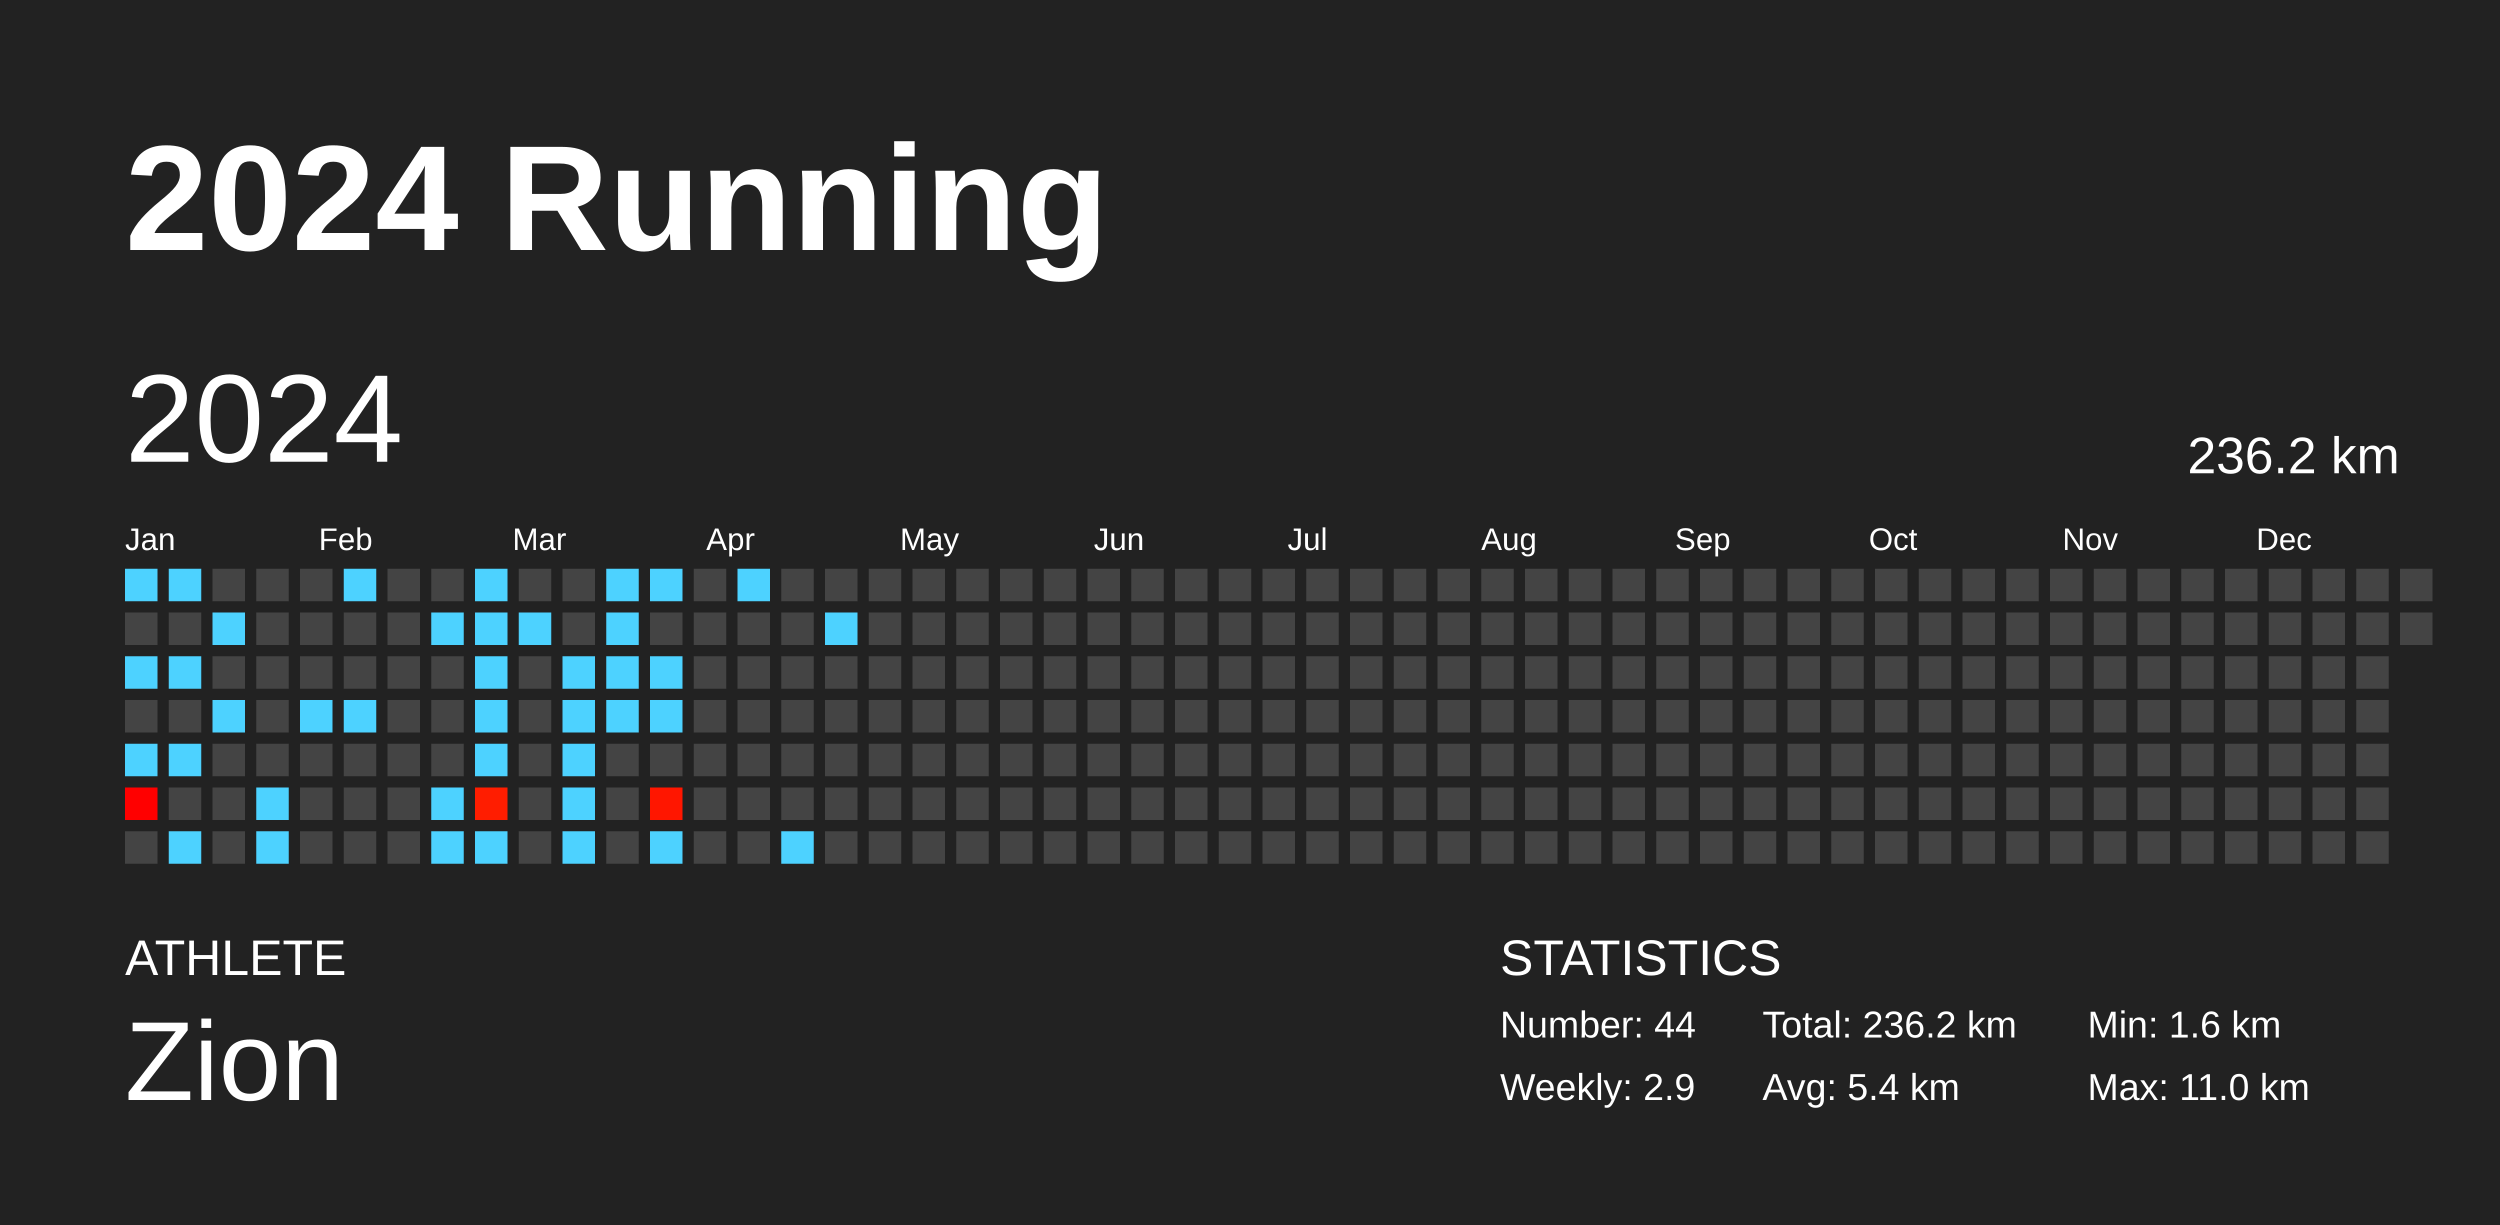
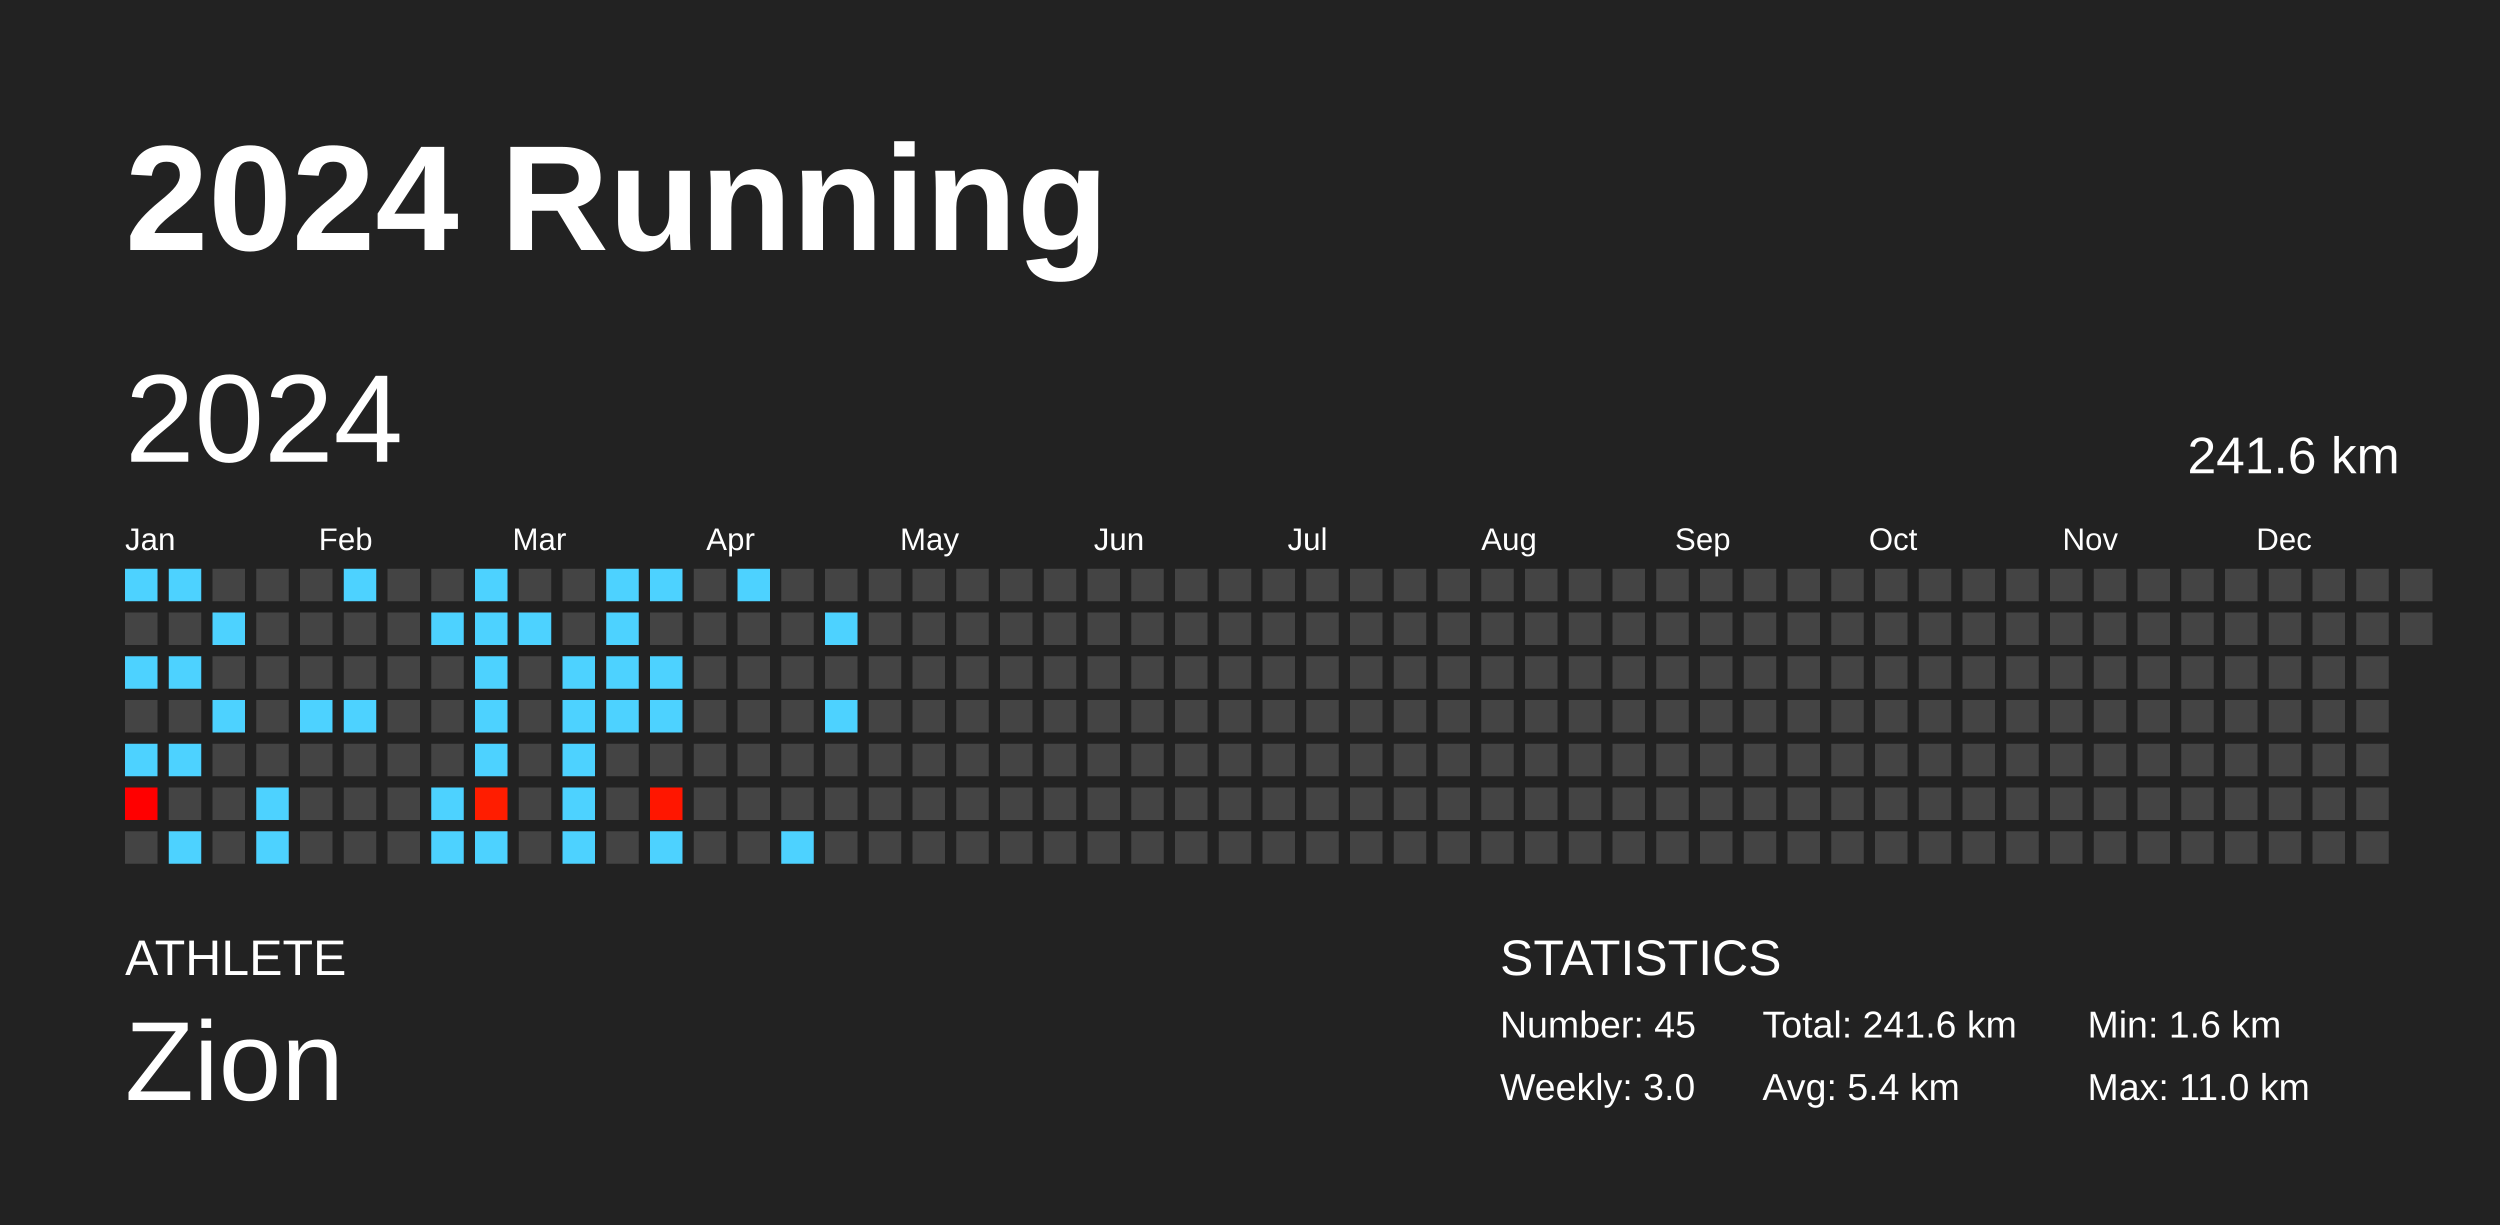
<svg xmlns="http://www.w3.org/2000/svg" baseProfile="full" height="98mm" version="1.1" viewBox="0,0,200,98" width="200mm">
  <defs />
  <rect fill="#222222" height="98" width="200" x="0" y="0" />
  <text fill="#FFFFFF" style="font-size:12px; font-family:Arial; font-weight:bold;" x="10" y="20">2024 Running</text>
  <text fill="#FFFFFF" style="font-size:4px; font-family:Arial" x="10" y="78">ATHLETE</text>
  <text fill="#FFFFFF" style="font-size:9px; font-family:Arial" x="10" y="88">Zion</text>
  <text fill="#FFFFFF" style="font-size:4px; font-family:Arial" x="120" y="78">STATISTICS</text>
-   <text fill="#FFFFFF" style="font-size:3px; font-family:Arial" x="120" y="83">Number: 44</text>
-   <text fill="#FFFFFF" style="font-size:3px; font-family:Arial" x="120" y="88">Weekly: 2.9</text>
-   <text fill="#FFFFFF" style="font-size:3px; font-family:Arial" x="141" y="83">Total: 236.2 km</text>
+   <text fill="#FFFFFF" style="font-size:3px; font-family:Arial" x="120" y="83">Number: 45</text>
+   <text fill="#FFFFFF" style="font-size:3px; font-family:Arial" x="120" y="88">Weekly: 3.0</text>
+   <text fill="#FFFFFF" style="font-size:3px; font-family:Arial" x="141" y="83">Total: 241.6 km</text>
  <text fill="#FFFFFF" style="font-size:3px; font-family:Arial" x="141" y="88">Avg: 5.4 km</text>
  <text fill="#FFFFFF" style="font-size:3px; font-family:Arial" x="167" y="83">Min: 1.6 km</text>
  <text fill="#FFFFFF" style="font-size:3px; font-family:Arial" x="167" y="88">Max: 11.0 km</text>
  <text dominant-baseline="hanging" fill="#FFFFFF" style="font-size:10.0px; font-family:Arial;" x="10" y="30">2024</text>
-   <text dominant-baseline="hanging" fill="#FFFFFF" style="font-size:4.125px; font-family:Arial;" x="175" y="35">236.2 km</text>
+   <text dominant-baseline="hanging" fill="#FFFFFF" style="font-size:4.125px; font-family:Arial;" x="175" y="35">241.6 km</text>
  <text fill="#FFFFFF" style="font-size:2.5px; font-family:Arial" x="10.0" y="44">Jan</text>
  <text fill="#FFFFFF" style="font-size:2.5px; font-family:Arial" x="25.5" y="44">Feb</text>
  <text fill="#FFFFFF" style="font-size:2.5px; font-family:Arial" x="41.0" y="44">Mar</text>
  <text fill="#FFFFFF" style="font-size:2.5px; font-family:Arial" x="56.5" y="44">Apr</text>
  <text fill="#FFFFFF" style="font-size:2.5px; font-family:Arial" x="72.0" y="44">May</text>
  <text fill="#FFFFFF" style="font-size:2.5px; font-family:Arial" x="87.5" y="44">Jun</text>
  <text fill="#FFFFFF" style="font-size:2.5px; font-family:Arial" x="103.0" y="44">Jul</text>
  <text fill="#FFFFFF" style="font-size:2.5px; font-family:Arial" x="118.5" y="44">Aug</text>
  <text fill="#FFFFFF" style="font-size:2.5px; font-family:Arial" x="134.0" y="44">Sep</text>
  <text fill="#FFFFFF" style="font-size:2.5px; font-family:Arial" x="149.5" y="44">Oct</text>
  <text fill="#FFFFFF" style="font-size:2.5px; font-family:Arial" x="165.0" y="44">Nov</text>
  <text fill="#FFFFFF" style="font-size:2.5px; font-family:Arial" x="180.5" y="44">Dec</text>
  <rect fill="#4dd2ff" height="2.6" width="2.6" x="10.0" y="45.5" />
  <rect fill="#444444" height="2.6" width="2.6" x="10.0" y="49.0" />
  <rect fill="#4dd2ff" height="2.6" width="2.6" x="10.0" y="52.5" />
  <rect fill="#444444" height="2.6" width="2.6" x="10.0" y="56.0" />
  <rect fill="#4dd2ff" height="2.6" width="2.6" x="10.0" y="59.5" />
  <rect fill="#ff0000" height="2.6" width="2.6" x="10.0" y="63.0" />
  <rect fill="#444444" height="2.6" width="2.6" x="10.0" y="66.5" />
  <rect fill="#4dd2ff" height="2.6" width="2.6" x="13.5" y="45.5" />
  <rect fill="#444444" height="2.6" width="2.6" x="13.5" y="49.0" />
  <rect fill="#4dd2ff" height="2.6" width="2.6" x="13.5" y="52.5" />
  <rect fill="#444444" height="2.6" width="2.6" x="13.5" y="56.0" />
  <rect fill="#4dd2ff" height="2.6" width="2.6" x="13.5" y="59.5" />
  <rect fill="#444444" height="2.6" width="2.6" x="13.5" y="63.0" />
  <rect fill="#4dd2ff" height="2.6" width="2.6" x="13.5" y="66.5" />
  <rect fill="#444444" height="2.6" width="2.6" x="17.0" y="45.5" />
  <rect fill="#4dd2ff" height="2.6" width="2.6" x="17.0" y="49.0" />
  <rect fill="#444444" height="2.6" width="2.6" x="17.0" y="52.5" />
  <rect fill="#4dd2ff" height="2.6" width="2.6" x="17.0" y="56.0" />
  <rect fill="#444444" height="2.6" width="2.6" x="17.0" y="59.5" />
  <rect fill="#444444" height="2.6" width="2.6" x="17.0" y="63.0" />
  <rect fill="#444444" height="2.6" width="2.6" x="17.0" y="66.5" />
  <rect fill="#444444" height="2.6" width="2.6" x="20.5" y="45.5" />
  <rect fill="#444444" height="2.6" width="2.6" x="20.5" y="49.0" />
  <rect fill="#444444" height="2.6" width="2.6" x="20.5" y="52.5" />
  <rect fill="#444444" height="2.6" width="2.6" x="20.5" y="56.0" />
  <rect fill="#444444" height="2.6" width="2.6" x="20.5" y="59.5" />
  <rect fill="#4dd2ff" height="2.6" width="2.6" x="20.5" y="63.0" />
  <rect fill="#4dd2ff" height="2.6" width="2.6" x="20.5" y="66.5" />
  <rect fill="#444444" height="2.6" width="2.6" x="24.0" y="45.5" />
  <rect fill="#444444" height="2.6" width="2.6" x="24.0" y="49.0" />
  <rect fill="#444444" height="2.6" width="2.6" x="24.0" y="52.5" />
  <rect fill="#4dd2ff" height="2.6" width="2.6" x="24.0" y="56.0" />
  <rect fill="#444444" height="2.6" width="2.6" x="24.0" y="59.5" />
  <rect fill="#444444" height="2.6" width="2.6" x="24.0" y="63.0" />
  <rect fill="#444444" height="2.6" width="2.6" x="24.0" y="66.5" />
  <rect fill="#4dd2ff" height="2.6" width="2.6" x="27.5" y="45.5" />
  <rect fill="#444444" height="2.6" width="2.6" x="27.5" y="49.0" />
  <rect fill="#444444" height="2.6" width="2.6" x="27.5" y="52.5" />
  <rect fill="#4dd2ff" height="2.6" width="2.6" x="27.5" y="56.0" />
  <rect fill="#444444" height="2.6" width="2.6" x="27.5" y="59.5" />
  <rect fill="#444444" height="2.6" width="2.6" x="27.5" y="63.0" />
  <rect fill="#444444" height="2.6" width="2.6" x="27.5" y="66.5" />
  <rect fill="#444444" height="2.6" width="2.6" x="31.0" y="45.5" />
  <rect fill="#444444" height="2.6" width="2.6" x="31.0" y="49.0" />
  <rect fill="#444444" height="2.6" width="2.6" x="31.0" y="52.5" />
  <rect fill="#444444" height="2.6" width="2.6" x="31.0" y="56.0" />
  <rect fill="#444444" height="2.6" width="2.6" x="31.0" y="59.5" />
  <rect fill="#444444" height="2.6" width="2.6" x="31.0" y="63.0" />
  <rect fill="#444444" height="2.6" width="2.6" x="31.0" y="66.5" />
  <rect fill="#444444" height="2.6" width="2.6" x="34.5" y="45.5" />
  <rect fill="#4dd2ff" height="2.6" width="2.6" x="34.5" y="49.0" />
  <rect fill="#444444" height="2.6" width="2.6" x="34.5" y="52.5" />
  <rect fill="#444444" height="2.6" width="2.6" x="34.5" y="56.0" />
  <rect fill="#444444" height="2.6" width="2.6" x="34.5" y="59.5" />
  <rect fill="#4dd2ff" height="2.6" width="2.6" x="34.5" y="63.0" />
  <rect fill="#4dd2ff" height="2.6" width="2.6" x="34.5" y="66.5" />
  <rect fill="#4dd2ff" height="2.6" width="2.6" x="38.0" y="45.5" />
  <rect fill="#4dd2ff" height="2.6" width="2.6" x="38.0" y="49.0" />
  <rect fill="#4dd2ff" height="2.6" width="2.6" x="38.0" y="52.5" />
  <rect fill="#4dd2ff" height="2.6" width="2.6" x="38.0" y="56.0" />
  <rect fill="#4dd2ff" height="2.6" width="2.6" x="38.0" y="59.5" />
  <rect fill="#ff1d00" height="2.6" width="2.6" x="38.0" y="63.0" />
  <rect fill="#4dd2ff" height="2.6" width="2.6" x="38.0" y="66.5" />
  <rect fill="#444444" height="2.6" width="2.6" x="41.5" y="45.5" />
  <rect fill="#4dd2ff" height="2.6" width="2.6" x="41.5" y="49.0" />
  <rect fill="#444444" height="2.6" width="2.6" x="41.5" y="52.5" />
  <rect fill="#444444" height="2.6" width="2.6" x="41.5" y="56.0" />
  <rect fill="#444444" height="2.6" width="2.6" x="41.5" y="59.5" />
  <rect fill="#444444" height="2.6" width="2.6" x="41.5" y="63.0" />
  <rect fill="#444444" height="2.6" width="2.6" x="41.5" y="66.5" />
  <rect fill="#444444" height="2.6" width="2.6" x="45.0" y="45.5" />
  <rect fill="#444444" height="2.6" width="2.6" x="45.0" y="49.0" />
  <rect fill="#4dd2ff" height="2.6" width="2.6" x="45.0" y="52.5" />
  <rect fill="#4dd2ff" height="2.6" width="2.6" x="45.0" y="56.0" />
  <rect fill="#4dd2ff" height="2.6" width="2.6" x="45.0" y="59.5" />
  <rect fill="#4dd2ff" height="2.6" width="2.6" x="45.0" y="63.0" />
  <rect fill="#4dd2ff" height="2.6" width="2.6" x="45.0" y="66.5" />
  <rect fill="#4dd2ff" height="2.6" width="2.6" x="48.5" y="45.5" />
  <rect fill="#4dd2ff" height="2.6" width="2.6" x="48.5" y="49.0" />
  <rect fill="#4dd2ff" height="2.6" width="2.6" x="48.5" y="52.5" />
  <rect fill="#4dd2ff" height="2.6" width="2.6" x="48.5" y="56.0" />
  <rect fill="#444444" height="2.6" width="2.6" x="48.5" y="59.5" />
  <rect fill="#444444" height="2.6" width="2.6" x="48.5" y="63.0" />
  <rect fill="#444444" height="2.6" width="2.6" x="48.5" y="66.5" />
  <rect fill="#4dd2ff" height="2.6" width="2.6" x="52.0" y="45.5" />
  <rect fill="#444444" height="2.6" width="2.6" x="52.0" y="49.0" />
  <rect fill="#4dd2ff" height="2.6" width="2.6" x="52.0" y="52.5" />
  <rect fill="#4dd2ff" height="2.6" width="2.6" x="52.0" y="56.0" />
  <rect fill="#444444" height="2.6" width="2.6" x="52.0" y="59.5" />
  <rect fill="#ff1600" height="2.6" width="2.6" x="52.0" y="63.0" />
  <rect fill="#4dd2ff" height="2.6" width="2.6" x="52.0" y="66.5" />
  <rect fill="#444444" height="2.6" width="2.6" x="55.5" y="45.5" />
  <rect fill="#444444" height="2.6" width="2.6" x="55.5" y="49.0" />
  <rect fill="#444444" height="2.6" width="2.6" x="55.5" y="52.5" />
  <rect fill="#444444" height="2.6" width="2.6" x="55.5" y="56.0" />
  <rect fill="#444444" height="2.6" width="2.6" x="55.5" y="59.5" />
  <rect fill="#444444" height="2.6" width="2.6" x="55.5" y="63.0" />
  <rect fill="#444444" height="2.6" width="2.6" x="55.5" y="66.5" />
  <rect fill="#4dd2ff" height="2.6" width="2.6" x="59.0" y="45.5" />
  <rect fill="#444444" height="2.6" width="2.6" x="59.0" y="49.0" />
  <rect fill="#444444" height="2.6" width="2.6" x="59.0" y="52.5" />
  <rect fill="#444444" height="2.6" width="2.6" x="59.0" y="56.0" />
  <rect fill="#444444" height="2.6" width="2.6" x="59.0" y="59.5" />
  <rect fill="#444444" height="2.6" width="2.6" x="59.0" y="63.0" />
  <rect fill="#444444" height="2.6" width="2.6" x="59.0" y="66.5" />
  <rect fill="#444444" height="2.6" width="2.6" x="62.5" y="45.5" />
  <rect fill="#444444" height="2.6" width="2.6" x="62.5" y="49.0" />
  <rect fill="#444444" height="2.6" width="2.6" x="62.5" y="52.5" />
  <rect fill="#444444" height="2.6" width="2.6" x="62.5" y="56.0" />
  <rect fill="#444444" height="2.6" width="2.6" x="62.5" y="59.5" />
  <rect fill="#444444" height="2.6" width="2.6" x="62.5" y="63.0" />
  <rect fill="#4dd2ff" height="2.6" width="2.6" x="62.5" y="66.5" />
  <rect fill="#444444" height="2.6" width="2.6" x="66.0" y="45.5" />
  <rect fill="#4dd2ff" height="2.6" width="2.6" x="66.0" y="49.0" />
  <rect fill="#444444" height="2.6" width="2.6" x="66.0" y="52.5" />
-   <rect fill="#444444" height="2.6" width="2.6" x="66.0" y="56.0" />
+   <rect fill="#4dd2ff" height="2.6" width="2.6" x="66.0" y="56.0" />
  <rect fill="#444444" height="2.6" width="2.6" x="66.0" y="59.5" />
  <rect fill="#444444" height="2.6" width="2.6" x="66.0" y="63.0" />
  <rect fill="#444444" height="2.6" width="2.6" x="66.0" y="66.5" />
  <rect fill="#444444" height="2.6" width="2.6" x="69.5" y="45.5" />
  <rect fill="#444444" height="2.6" width="2.6" x="69.5" y="49.0" />
  <rect fill="#444444" height="2.6" width="2.6" x="69.5" y="52.5" />
  <rect fill="#444444" height="2.6" width="2.6" x="69.5" y="56.0" />
  <rect fill="#444444" height="2.6" width="2.6" x="69.5" y="59.5" />
  <rect fill="#444444" height="2.6" width="2.6" x="69.5" y="63.0" />
  <rect fill="#444444" height="2.6" width="2.6" x="69.5" y="66.5" />
  <rect fill="#444444" height="2.6" width="2.6" x="73.0" y="45.5" />
  <rect fill="#444444" height="2.6" width="2.6" x="73.0" y="49.0" />
  <rect fill="#444444" height="2.6" width="2.6" x="73.0" y="52.5" />
  <rect fill="#444444" height="2.6" width="2.6" x="73.0" y="56.0" />
  <rect fill="#444444" height="2.6" width="2.6" x="73.0" y="59.5" />
  <rect fill="#444444" height="2.6" width="2.6" x="73.0" y="63.0" />
  <rect fill="#444444" height="2.6" width="2.6" x="73.0" y="66.5" />
  <rect fill="#444444" height="2.6" width="2.6" x="76.5" y="45.5" />
  <rect fill="#444444" height="2.6" width="2.6" x="76.5" y="49.0" />
  <rect fill="#444444" height="2.6" width="2.6" x="76.5" y="52.5" />
  <rect fill="#444444" height="2.6" width="2.6" x="76.5" y="56.0" />
  <rect fill="#444444" height="2.6" width="2.6" x="76.5" y="59.5" />
  <rect fill="#444444" height="2.6" width="2.6" x="76.5" y="63.0" />
  <rect fill="#444444" height="2.6" width="2.6" x="76.5" y="66.5" />
  <rect fill="#444444" height="2.6" width="2.6" x="80.0" y="45.5" />
  <rect fill="#444444" height="2.6" width="2.6" x="80.0" y="49.0" />
  <rect fill="#444444" height="2.6" width="2.6" x="80.0" y="52.5" />
  <rect fill="#444444" height="2.6" width="2.6" x="80.0" y="56.0" />
  <rect fill="#444444" height="2.6" width="2.6" x="80.0" y="59.5" />
  <rect fill="#444444" height="2.6" width="2.6" x="80.0" y="63.0" />
  <rect fill="#444444" height="2.6" width="2.6" x="80.0" y="66.5" />
  <rect fill="#444444" height="2.6" width="2.6" x="83.5" y="45.5" />
  <rect fill="#444444" height="2.6" width="2.6" x="83.5" y="49.0" />
  <rect fill="#444444" height="2.6" width="2.6" x="83.5" y="52.5" />
  <rect fill="#444444" height="2.6" width="2.6" x="83.5" y="56.0" />
  <rect fill="#444444" height="2.6" width="2.6" x="83.5" y="59.5" />
  <rect fill="#444444" height="2.6" width="2.6" x="83.5" y="63.0" />
  <rect fill="#444444" height="2.6" width="2.6" x="83.5" y="66.5" />
  <rect fill="#444444" height="2.6" width="2.6" x="87.0" y="45.5" />
  <rect fill="#444444" height="2.6" width="2.6" x="87.0" y="49.0" />
  <rect fill="#444444" height="2.6" width="2.6" x="87.0" y="52.5" />
  <rect fill="#444444" height="2.6" width="2.6" x="87.0" y="56.0" />
  <rect fill="#444444" height="2.6" width="2.6" x="87.0" y="59.5" />
  <rect fill="#444444" height="2.6" width="2.6" x="87.0" y="63.0" />
  <rect fill="#444444" height="2.6" width="2.6" x="87.0" y="66.5" />
  <rect fill="#444444" height="2.6" width="2.6" x="90.5" y="45.5" />
  <rect fill="#444444" height="2.6" width="2.6" x="90.5" y="49.0" />
  <rect fill="#444444" height="2.6" width="2.6" x="90.5" y="52.5" />
  <rect fill="#444444" height="2.6" width="2.6" x="90.5" y="56.0" />
  <rect fill="#444444" height="2.6" width="2.6" x="90.5" y="59.5" />
  <rect fill="#444444" height="2.6" width="2.6" x="90.5" y="63.0" />
  <rect fill="#444444" height="2.6" width="2.6" x="90.5" y="66.5" />
  <rect fill="#444444" height="2.6" width="2.6" x="94.0" y="45.5" />
  <rect fill="#444444" height="2.6" width="2.6" x="94.0" y="49.0" />
  <rect fill="#444444" height="2.6" width="2.6" x="94.0" y="52.5" />
  <rect fill="#444444" height="2.6" width="2.6" x="94.0" y="56.0" />
  <rect fill="#444444" height="2.6" width="2.6" x="94.0" y="59.5" />
  <rect fill="#444444" height="2.6" width="2.6" x="94.0" y="63.0" />
  <rect fill="#444444" height="2.6" width="2.6" x="94.0" y="66.5" />
  <rect fill="#444444" height="2.6" width="2.6" x="97.5" y="45.5" />
  <rect fill="#444444" height="2.6" width="2.6" x="97.5" y="49.0" />
  <rect fill="#444444" height="2.6" width="2.6" x="97.5" y="52.5" />
  <rect fill="#444444" height="2.6" width="2.6" x="97.5" y="56.0" />
  <rect fill="#444444" height="2.6" width="2.6" x="97.5" y="59.5" />
  <rect fill="#444444" height="2.6" width="2.6" x="97.5" y="63.0" />
  <rect fill="#444444" height="2.6" width="2.6" x="97.5" y="66.5" />
  <rect fill="#444444" height="2.6" width="2.6" x="101.0" y="45.5" />
  <rect fill="#444444" height="2.6" width="2.6" x="101.0" y="49.0" />
  <rect fill="#444444" height="2.6" width="2.6" x="101.0" y="52.5" />
  <rect fill="#444444" height="2.6" width="2.6" x="101.0" y="56.0" />
  <rect fill="#444444" height="2.6" width="2.6" x="101.0" y="59.5" />
  <rect fill="#444444" height="2.6" width="2.6" x="101.0" y="63.0" />
  <rect fill="#444444" height="2.6" width="2.6" x="101.0" y="66.5" />
  <rect fill="#444444" height="2.6" width="2.6" x="104.5" y="45.5" />
  <rect fill="#444444" height="2.6" width="2.6" x="104.5" y="49.0" />
  <rect fill="#444444" height="2.6" width="2.6" x="104.5" y="52.5" />
  <rect fill="#444444" height="2.6" width="2.6" x="104.5" y="56.0" />
  <rect fill="#444444" height="2.6" width="2.6" x="104.5" y="59.5" />
  <rect fill="#444444" height="2.6" width="2.6" x="104.5" y="63.0" />
  <rect fill="#444444" height="2.6" width="2.6" x="104.5" y="66.5" />
  <rect fill="#444444" height="2.6" width="2.6" x="108.0" y="45.5" />
  <rect fill="#444444" height="2.6" width="2.6" x="108.0" y="49.0" />
  <rect fill="#444444" height="2.6" width="2.6" x="108.0" y="52.5" />
  <rect fill="#444444" height="2.6" width="2.6" x="108.0" y="56.0" />
  <rect fill="#444444" height="2.6" width="2.6" x="108.0" y="59.5" />
  <rect fill="#444444" height="2.6" width="2.6" x="108.0" y="63.0" />
  <rect fill="#444444" height="2.6" width="2.6" x="108.0" y="66.5" />
  <rect fill="#444444" height="2.6" width="2.6" x="111.5" y="45.5" />
  <rect fill="#444444" height="2.6" width="2.6" x="111.5" y="49.0" />
  <rect fill="#444444" height="2.6" width="2.6" x="111.5" y="52.5" />
  <rect fill="#444444" height="2.6" width="2.6" x="111.5" y="56.0" />
  <rect fill="#444444" height="2.6" width="2.6" x="111.5" y="59.5" />
  <rect fill="#444444" height="2.6" width="2.6" x="111.5" y="63.0" />
  <rect fill="#444444" height="2.6" width="2.6" x="111.5" y="66.5" />
  <rect fill="#444444" height="2.6" width="2.6" x="115.0" y="45.5" />
  <rect fill="#444444" height="2.6" width="2.6" x="115.0" y="49.0" />
  <rect fill="#444444" height="2.6" width="2.6" x="115.0" y="52.5" />
  <rect fill="#444444" height="2.6" width="2.6" x="115.0" y="56.0" />
  <rect fill="#444444" height="2.6" width="2.6" x="115.0" y="59.5" />
  <rect fill="#444444" height="2.6" width="2.6" x="115.0" y="63.0" />
  <rect fill="#444444" height="2.6" width="2.6" x="115.0" y="66.5" />
  <rect fill="#444444" height="2.6" width="2.6" x="118.5" y="45.5" />
  <rect fill="#444444" height="2.6" width="2.6" x="118.5" y="49.0" />
  <rect fill="#444444" height="2.6" width="2.6" x="118.5" y="52.5" />
  <rect fill="#444444" height="2.6" width="2.6" x="118.5" y="56.0" />
  <rect fill="#444444" height="2.6" width="2.6" x="118.5" y="59.5" />
  <rect fill="#444444" height="2.6" width="2.6" x="118.5" y="63.0" />
  <rect fill="#444444" height="2.6" width="2.6" x="118.5" y="66.5" />
  <rect fill="#444444" height="2.6" width="2.6" x="122.0" y="45.5" />
  <rect fill="#444444" height="2.6" width="2.6" x="122.0" y="49.0" />
  <rect fill="#444444" height="2.6" width="2.6" x="122.0" y="52.5" />
  <rect fill="#444444" height="2.6" width="2.6" x="122.0" y="56.0" />
  <rect fill="#444444" height="2.6" width="2.6" x="122.0" y="59.5" />
  <rect fill="#444444" height="2.6" width="2.6" x="122.0" y="63.0" />
  <rect fill="#444444" height="2.6" width="2.6" x="122.0" y="66.5" />
  <rect fill="#444444" height="2.6" width="2.6" x="125.5" y="45.5" />
  <rect fill="#444444" height="2.6" width="2.6" x="125.5" y="49.0" />
  <rect fill="#444444" height="2.6" width="2.6" x="125.5" y="52.5" />
  <rect fill="#444444" height="2.6" width="2.6" x="125.5" y="56.0" />
  <rect fill="#444444" height="2.6" width="2.6" x="125.5" y="59.5" />
  <rect fill="#444444" height="2.6" width="2.6" x="125.5" y="63.0" />
  <rect fill="#444444" height="2.6" width="2.6" x="125.5" y="66.5" />
  <rect fill="#444444" height="2.6" width="2.6" x="129.0" y="45.5" />
  <rect fill="#444444" height="2.6" width="2.6" x="129.0" y="49.0" />
  <rect fill="#444444" height="2.6" width="2.6" x="129.0" y="52.5" />
  <rect fill="#444444" height="2.6" width="2.6" x="129.0" y="56.0" />
  <rect fill="#444444" height="2.6" width="2.6" x="129.0" y="59.5" />
  <rect fill="#444444" height="2.6" width="2.6" x="129.0" y="63.0" />
  <rect fill="#444444" height="2.6" width="2.6" x="129.0" y="66.5" />
  <rect fill="#444444" height="2.6" width="2.6" x="132.5" y="45.5" />
  <rect fill="#444444" height="2.6" width="2.6" x="132.5" y="49.0" />
  <rect fill="#444444" height="2.6" width="2.6" x="132.5" y="52.5" />
  <rect fill="#444444" height="2.6" width="2.6" x="132.5" y="56.0" />
  <rect fill="#444444" height="2.6" width="2.6" x="132.5" y="59.5" />
  <rect fill="#444444" height="2.6" width="2.6" x="132.5" y="63.0" />
  <rect fill="#444444" height="2.6" width="2.6" x="132.5" y="66.5" />
  <rect fill="#444444" height="2.6" width="2.6" x="136.0" y="45.5" />
  <rect fill="#444444" height="2.6" width="2.6" x="136.0" y="49.0" />
  <rect fill="#444444" height="2.6" width="2.6" x="136.0" y="52.5" />
  <rect fill="#444444" height="2.6" width="2.6" x="136.0" y="56.0" />
  <rect fill="#444444" height="2.6" width="2.6" x="136.0" y="59.5" />
  <rect fill="#444444" height="2.6" width="2.6" x="136.0" y="63.0" />
  <rect fill="#444444" height="2.6" width="2.6" x="136.0" y="66.5" />
  <rect fill="#444444" height="2.6" width="2.6" x="139.5" y="45.5" />
  <rect fill="#444444" height="2.6" width="2.6" x="139.5" y="49.0" />
  <rect fill="#444444" height="2.6" width="2.6" x="139.5" y="52.5" />
  <rect fill="#444444" height="2.6" width="2.6" x="139.5" y="56.0" />
  <rect fill="#444444" height="2.6" width="2.6" x="139.5" y="59.5" />
  <rect fill="#444444" height="2.6" width="2.6" x="139.5" y="63.0" />
  <rect fill="#444444" height="2.6" width="2.6" x="139.5" y="66.5" />
  <rect fill="#444444" height="2.6" width="2.6" x="143.0" y="45.5" />
  <rect fill="#444444" height="2.6" width="2.6" x="143.0" y="49.0" />
  <rect fill="#444444" height="2.6" width="2.6" x="143.0" y="52.5" />
  <rect fill="#444444" height="2.6" width="2.6" x="143.0" y="56.0" />
  <rect fill="#444444" height="2.6" width="2.6" x="143.0" y="59.5" />
  <rect fill="#444444" height="2.6" width="2.6" x="143.0" y="63.0" />
  <rect fill="#444444" height="2.6" width="2.6" x="143.0" y="66.5" />
  <rect fill="#444444" height="2.6" width="2.6" x="146.5" y="45.5" />
  <rect fill="#444444" height="2.6" width="2.6" x="146.5" y="49.0" />
  <rect fill="#444444" height="2.6" width="2.6" x="146.5" y="52.5" />
  <rect fill="#444444" height="2.6" width="2.6" x="146.5" y="56.0" />
  <rect fill="#444444" height="2.6" width="2.6" x="146.5" y="59.5" />
  <rect fill="#444444" height="2.6" width="2.6" x="146.5" y="63.0" />
  <rect fill="#444444" height="2.6" width="2.6" x="146.5" y="66.5" />
  <rect fill="#444444" height="2.6" width="2.6" x="150.0" y="45.5" />
  <rect fill="#444444" height="2.6" width="2.6" x="150.0" y="49.0" />
  <rect fill="#444444" height="2.6" width="2.6" x="150.0" y="52.5" />
  <rect fill="#444444" height="2.6" width="2.6" x="150.0" y="56.0" />
  <rect fill="#444444" height="2.6" width="2.6" x="150.0" y="59.5" />
  <rect fill="#444444" height="2.6" width="2.6" x="150.0" y="63.0" />
  <rect fill="#444444" height="2.6" width="2.6" x="150.0" y="66.5" />
  <rect fill="#444444" height="2.6" width="2.6" x="153.5" y="45.5" />
  <rect fill="#444444" height="2.6" width="2.6" x="153.5" y="49.0" />
  <rect fill="#444444" height="2.6" width="2.6" x="153.5" y="52.5" />
  <rect fill="#444444" height="2.6" width="2.6" x="153.5" y="56.0" />
  <rect fill="#444444" height="2.6" width="2.6" x="153.5" y="59.5" />
  <rect fill="#444444" height="2.6" width="2.6" x="153.5" y="63.0" />
  <rect fill="#444444" height="2.6" width="2.6" x="153.5" y="66.5" />
  <rect fill="#444444" height="2.6" width="2.6" x="157.0" y="45.5" />
  <rect fill="#444444" height="2.6" width="2.6" x="157.0" y="49.0" />
  <rect fill="#444444" height="2.6" width="2.6" x="157.0" y="52.5" />
  <rect fill="#444444" height="2.6" width="2.6" x="157.0" y="56.0" />
  <rect fill="#444444" height="2.6" width="2.6" x="157.0" y="59.5" />
  <rect fill="#444444" height="2.6" width="2.6" x="157.0" y="63.0" />
  <rect fill="#444444" height="2.6" width="2.6" x="157.0" y="66.5" />
  <rect fill="#444444" height="2.6" width="2.6" x="160.5" y="45.5" />
  <rect fill="#444444" height="2.6" width="2.6" x="160.5" y="49.0" />
  <rect fill="#444444" height="2.6" width="2.6" x="160.5" y="52.5" />
  <rect fill="#444444" height="2.6" width="2.6" x="160.5" y="56.0" />
  <rect fill="#444444" height="2.6" width="2.6" x="160.5" y="59.5" />
  <rect fill="#444444" height="2.6" width="2.6" x="160.5" y="63.0" />
  <rect fill="#444444" height="2.6" width="2.6" x="160.5" y="66.5" />
  <rect fill="#444444" height="2.6" width="2.6" x="164.0" y="45.5" />
  <rect fill="#444444" height="2.6" width="2.6" x="164.0" y="49.0" />
  <rect fill="#444444" height="2.6" width="2.6" x="164.0" y="52.5" />
  <rect fill="#444444" height="2.6" width="2.6" x="164.0" y="56.0" />
  <rect fill="#444444" height="2.6" width="2.6" x="164.0" y="59.5" />
  <rect fill="#444444" height="2.6" width="2.6" x="164.0" y="63.0" />
  <rect fill="#444444" height="2.6" width="2.6" x="164.0" y="66.5" />
  <rect fill="#444444" height="2.6" width="2.6" x="167.5" y="45.5" />
  <rect fill="#444444" height="2.6" width="2.6" x="167.5" y="49.0" />
  <rect fill="#444444" height="2.6" width="2.6" x="167.5" y="52.5" />
  <rect fill="#444444" height="2.6" width="2.6" x="167.5" y="56.0" />
  <rect fill="#444444" height="2.6" width="2.6" x="167.5" y="59.5" />
  <rect fill="#444444" height="2.6" width="2.6" x="167.5" y="63.0" />
  <rect fill="#444444" height="2.6" width="2.6" x="167.5" y="66.5" />
  <rect fill="#444444" height="2.6" width="2.6" x="171.0" y="45.5" />
  <rect fill="#444444" height="2.6" width="2.6" x="171.0" y="49.0" />
  <rect fill="#444444" height="2.6" width="2.6" x="171.0" y="52.5" />
  <rect fill="#444444" height="2.6" width="2.6" x="171.0" y="56.0" />
  <rect fill="#444444" height="2.6" width="2.6" x="171.0" y="59.5" />
  <rect fill="#444444" height="2.6" width="2.6" x="171.0" y="63.0" />
  <rect fill="#444444" height="2.6" width="2.6" x="171.0" y="66.5" />
  <rect fill="#444444" height="2.6" width="2.6" x="174.5" y="45.5" />
  <rect fill="#444444" height="2.6" width="2.6" x="174.5" y="49.0" />
  <rect fill="#444444" height="2.6" width="2.6" x="174.5" y="52.5" />
  <rect fill="#444444" height="2.6" width="2.6" x="174.5" y="56.0" />
  <rect fill="#444444" height="2.6" width="2.6" x="174.5" y="59.5" />
  <rect fill="#444444" height="2.6" width="2.6" x="174.5" y="63.0" />
  <rect fill="#444444" height="2.6" width="2.6" x="174.5" y="66.5" />
  <rect fill="#444444" height="2.6" width="2.6" x="178.0" y="45.5" />
  <rect fill="#444444" height="2.6" width="2.6" x="178.0" y="49.0" />
  <rect fill="#444444" height="2.6" width="2.6" x="178.0" y="52.5" />
  <rect fill="#444444" height="2.6" width="2.6" x="178.0" y="56.0" />
  <rect fill="#444444" height="2.6" width="2.6" x="178.0" y="59.5" />
  <rect fill="#444444" height="2.6" width="2.6" x="178.0" y="63.0" />
  <rect fill="#444444" height="2.6" width="2.6" x="178.0" y="66.5" />
  <rect fill="#444444" height="2.6" width="2.6" x="181.5" y="45.5" />
  <rect fill="#444444" height="2.6" width="2.6" x="181.5" y="49.0" />
  <rect fill="#444444" height="2.6" width="2.6" x="181.5" y="52.5" />
  <rect fill="#444444" height="2.6" width="2.6" x="181.5" y="56.0" />
  <rect fill="#444444" height="2.6" width="2.6" x="181.5" y="59.5" />
  <rect fill="#444444" height="2.6" width="2.6" x="181.5" y="63.0" />
  <rect fill="#444444" height="2.6" width="2.6" x="181.5" y="66.5" />
  <rect fill="#444444" height="2.6" width="2.6" x="185.0" y="45.5" />
  <rect fill="#444444" height="2.6" width="2.6" x="185.0" y="49.0" />
  <rect fill="#444444" height="2.6" width="2.6" x="185.0" y="52.5" />
  <rect fill="#444444" height="2.6" width="2.6" x="185.0" y="56.0" />
  <rect fill="#444444" height="2.6" width="2.6" x="185.0" y="59.5" />
  <rect fill="#444444" height="2.6" width="2.6" x="185.0" y="63.0" />
  <rect fill="#444444" height="2.6" width="2.6" x="185.0" y="66.5" />
  <rect fill="#444444" height="2.6" width="2.6" x="188.5" y="45.5" />
  <rect fill="#444444" height="2.6" width="2.6" x="188.5" y="49.0" />
  <rect fill="#444444" height="2.6" width="2.6" x="188.5" y="52.5" />
  <rect fill="#444444" height="2.6" width="2.6" x="188.5" y="56.0" />
  <rect fill="#444444" height="2.6" width="2.6" x="188.5" y="59.5" />
  <rect fill="#444444" height="2.6" width="2.6" x="188.5" y="63.0" />
  <rect fill="#444444" height="2.6" width="2.6" x="188.5" y="66.5" />
  <rect fill="#444444" height="2.6" width="2.6" x="192.0" y="45.5" />
  <rect fill="#444444" height="2.6" width="2.6" x="192.0" y="49.0" />
</svg>
